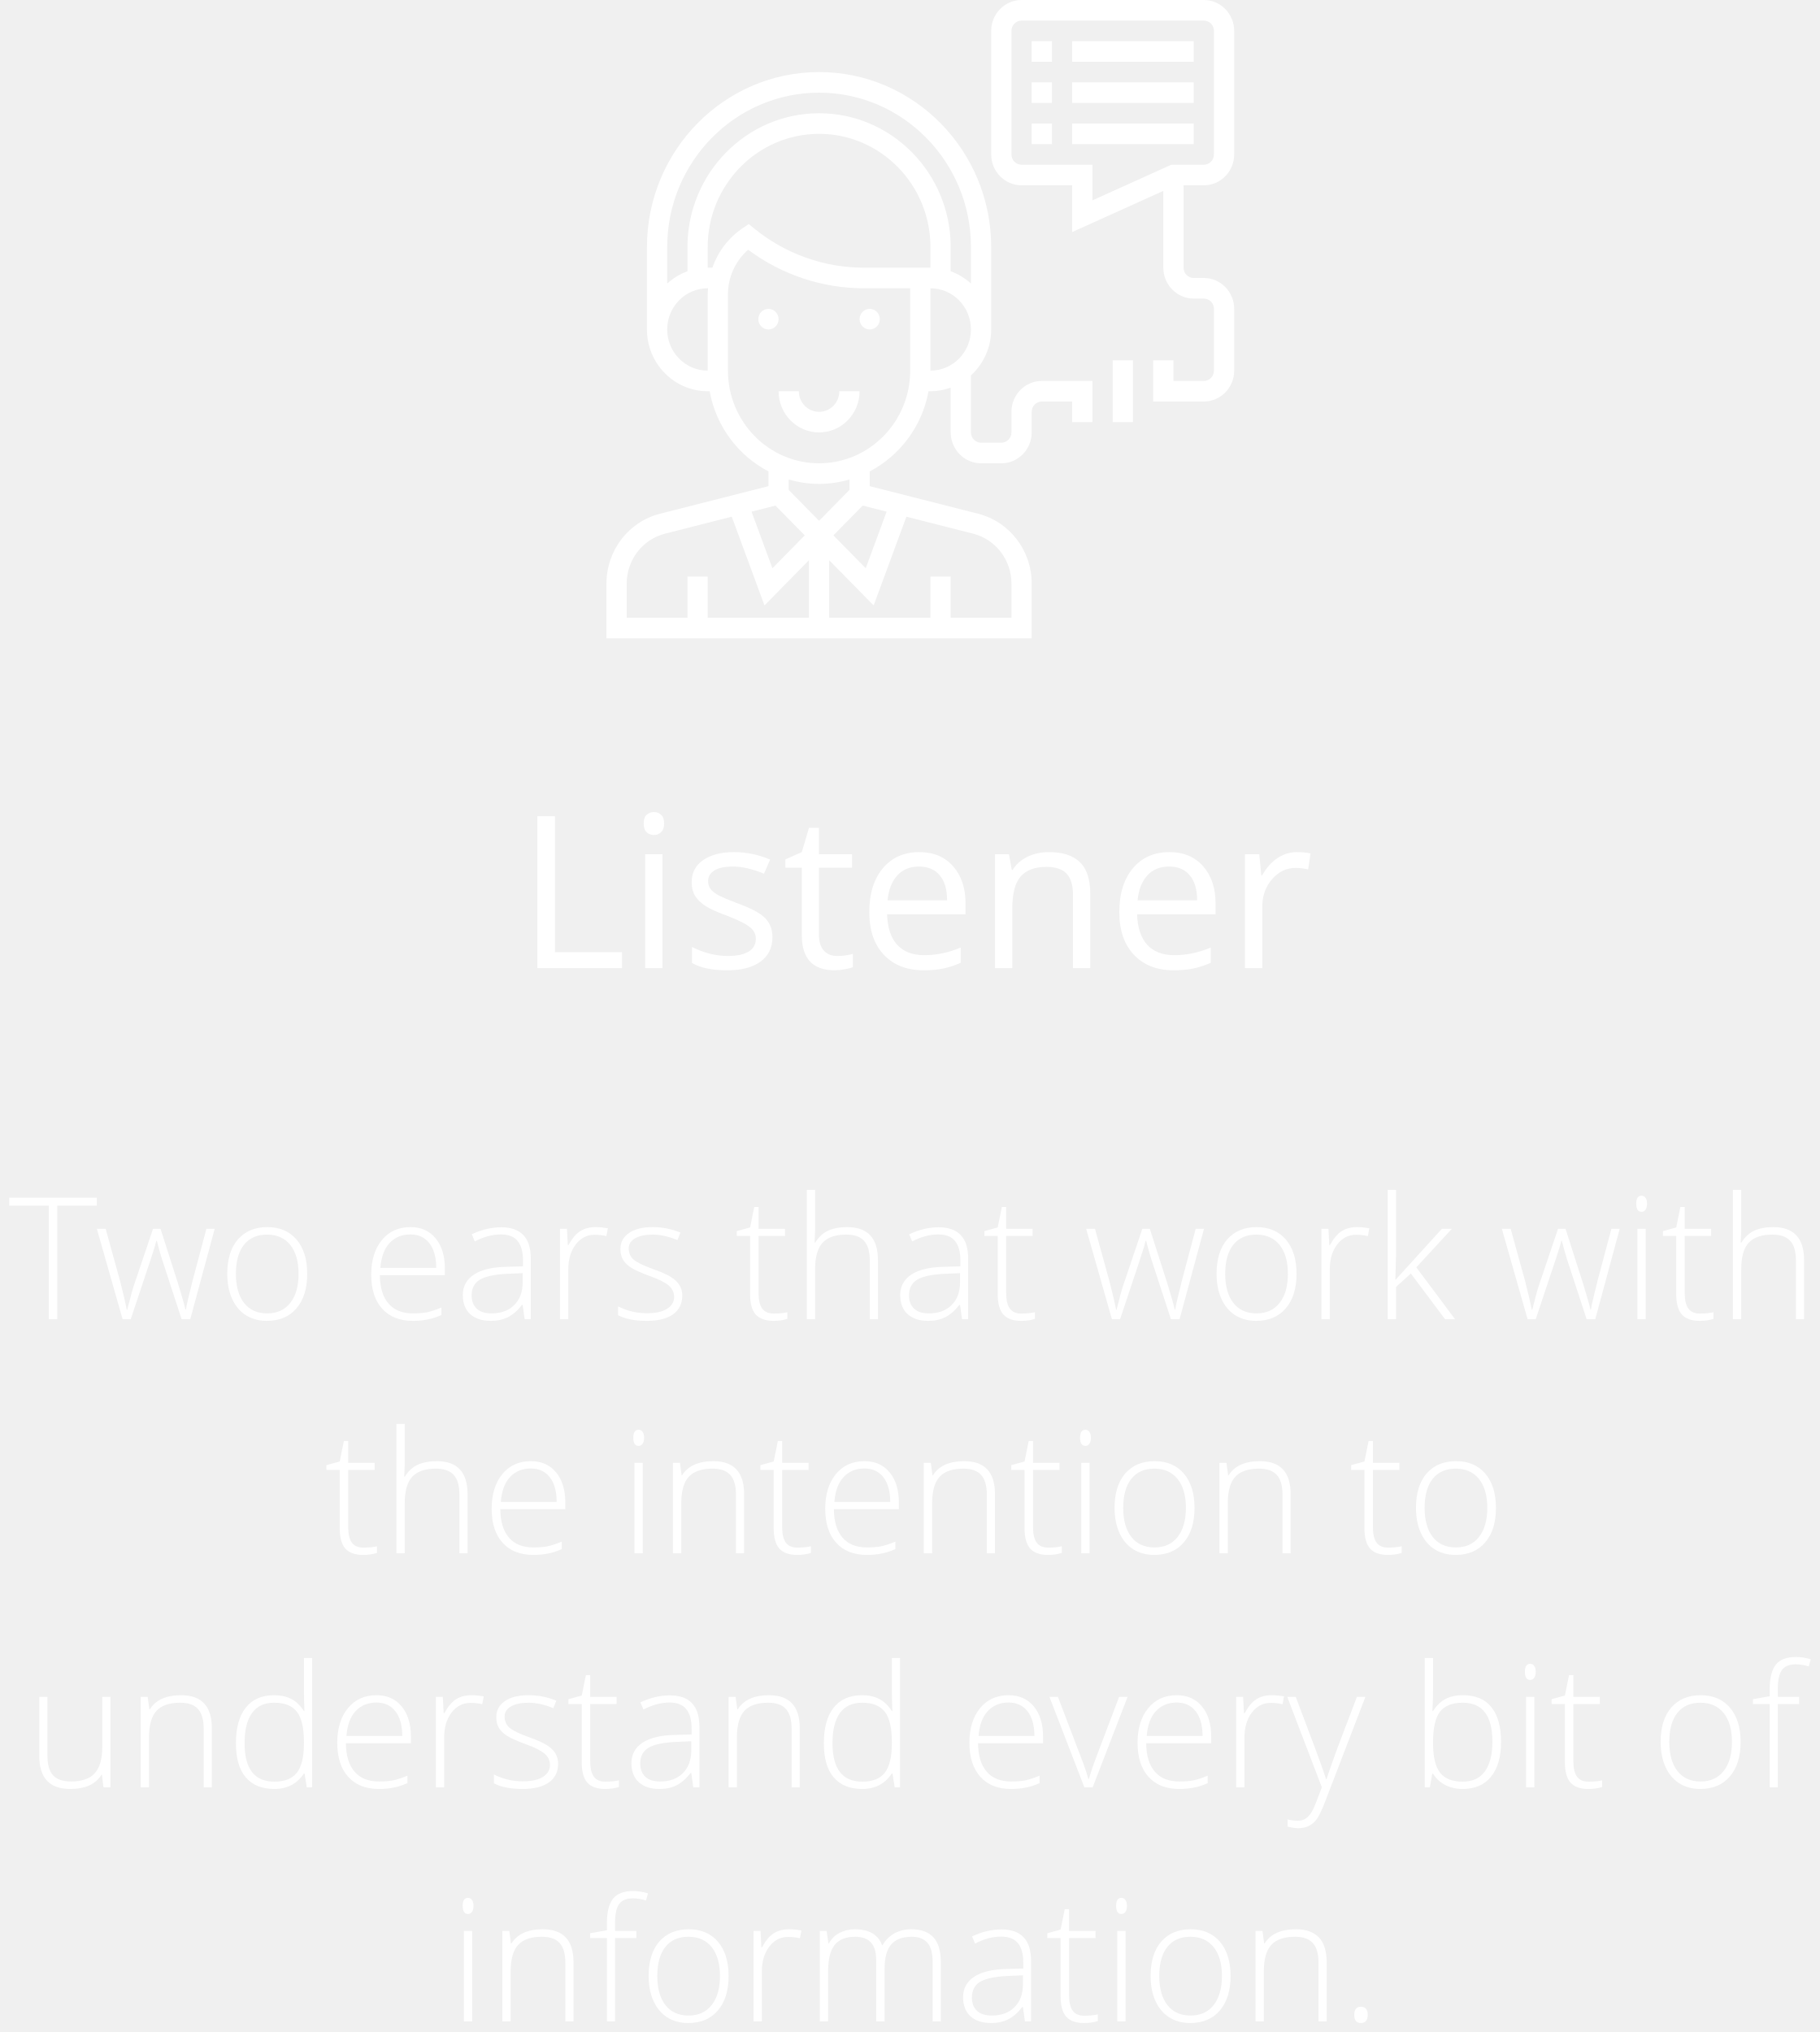
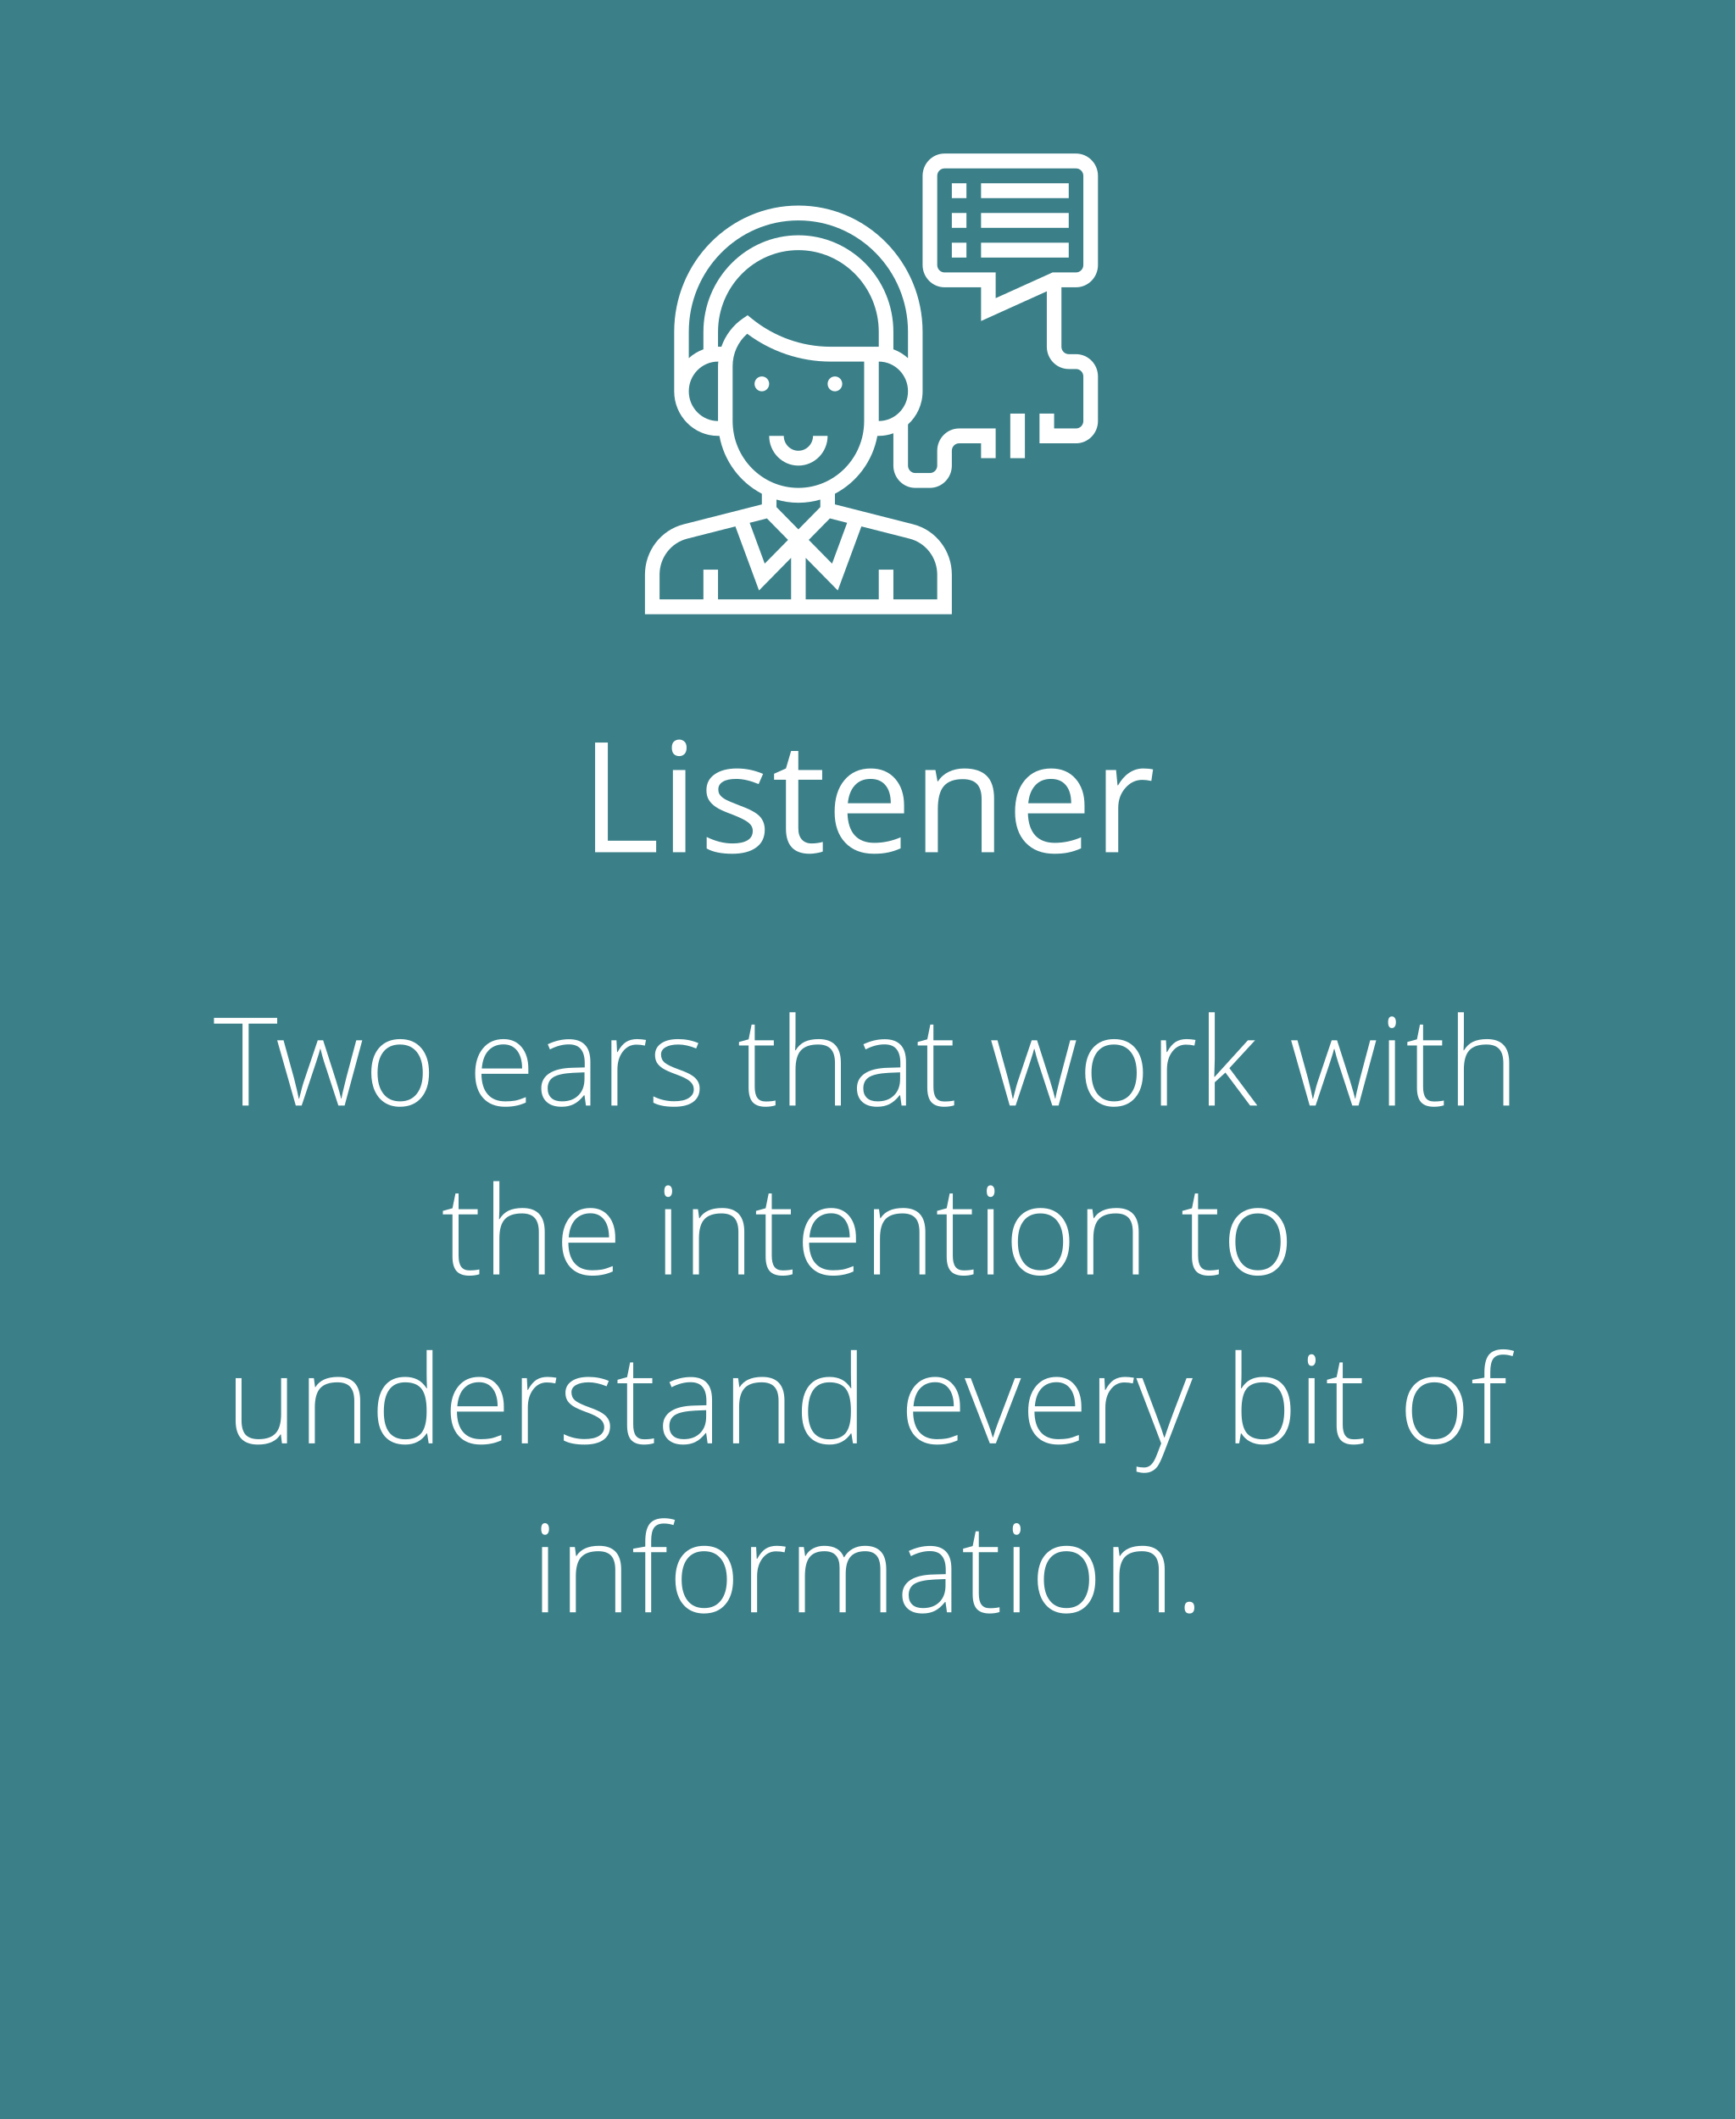
- <svg xmlns="http://www.w3.org/2000/svg" width="171px" height="191px" viewBox="0 0 171 191" version="1.1">
+ <svg xmlns="http://www.w3.org/2000/svg" width="226px" height="276px" viewBox="0 0 226 276" version="1.1">
  <g id="Page-1" stroke="none" stroke-width="1" fill="none" fill-rule="evenodd">
-     <g id="Artboard" transform="translate(-546, -20)" fill="#FFFFFF">
-       <g id="Card/skills" transform="translate(519, 0)">
-         <text id="Detective" font-family="OpenSans-Regular, Open Sans" font-size="20" font-weight="normal">
+     <g id="Desktop" transform="translate(-518, -1950)">
+       <g id="listener_skills" transform="translate(518, 1950)">
+         <rect id="Rectangle" fill="#3B8089" x="0" y="0" width="226" height="276" />
+         <text id="Detective" font-family="OpenSans-Regular, Open Sans" font-size="20" font-weight="normal" fill="#FFFFFF">
          <tspan x="75.539" y="111">Listener</tspan>
        </text>
-         <text id="A-6th-sense-to-detec" font-family="OpenSans-Light, Open Sans" font-size="16" font-weight="300">
+         <text id="A-6th-sense-to-detec" font-family="OpenSans-Light, Open Sans" font-size="16" font-weight="300" fill="#FFFFFF">
          <tspan x="27.789" y="144">Two ears that work with </tspan>
          <tspan x="57.477" y="166">the intention to </tspan>
          <tspan x="29.363" y="188">understand every bit of </tspan>
          <tspan x="69.176" y="210">information.</tspan>
        </text>
-         <g id="icon/Listener" transform="translate(84, 20)" fill-rule="evenodd" stroke-width="1">
+         <g id="icon/Listener" transform="translate(84, 20)" fill="#FFFFFF">
          <g id="listening">
            <path d="M16.177,30 C16.177,30.534 15.751,30.968 15.226,30.968 C14.7,30.968 14.274,30.534 14.274,30 C14.274,29.466 14.7,29.032 15.226,29.032 C15.751,29.032 16.177,29.466 16.177,30 Z" id="Path" fill-rule="nonzero" />
            <path d="M25.694,30 C25.694,30.534 25.267,30.968 24.742,30.968 C24.216,30.968 23.79,30.534 23.79,30 C23.79,29.466 24.216,29.032 24.742,29.032 C25.267,29.032 25.694,29.466 25.694,30 Z" id="Path" fill-rule="nonzero" />
            <path d="M19.984,38.71 C18.934,38.71 18.081,37.842 18.081,36.774 L16.177,36.774 C16.177,38.909 17.885,40.645 19.984,40.645 C22.083,40.645 23.79,38.909 23.79,36.774 L21.887,36.774 C21.887,37.842 21.034,38.71 19.984,38.71 Z" id="Path" fill-rule="nonzero" />
            <polygon id="Path" fill-rule="nonzero" points="39.968 3.871 41.871 3.871 41.871 5.806 39.968 5.806" />
            <polygon id="Path" fill-rule="nonzero" points="43.774 3.871 55.194 3.871 55.194 5.806 43.774 5.806" />
            <polygon id="Path" fill-rule="nonzero" points="43.774 7.742 55.194 7.742 55.194 9.677 43.774 9.677" />
            <polygon id="Path" fill-rule="nonzero" points="39.968 7.742 41.871 7.742 41.871 9.677 39.968 9.677" />
            <polygon id="Path" fill-rule="nonzero" points="39.968 11.613 41.871 11.613 41.871 13.548 39.968 13.548" />
            <polygon id="Path" fill-rule="nonzero" points="43.774 11.613 55.194 11.613 55.194 13.548 43.774 13.548" />
            <path d="M56.145,17.419 C57.719,17.419 59,16.117 59,14.516 L59,2.903 C59,1.303 57.719,0 56.145,0 L39.016,0 C37.442,0 36.161,1.303 36.161,2.903 L36.161,14.516 C36.161,16.117 37.442,17.419 39.016,17.419 L43.774,17.419 L43.774,21.812 L52.339,17.941 L52.339,25.161 C52.339,26.762 53.62,28.065 55.194,28.065 L56.145,28.065 C56.67,28.065 57.097,28.499 57.097,29.032 L57.097,34.839 C57.097,35.373 56.67,35.806 56.145,35.806 L53.29,35.806 L53.29,33.871 L51.387,33.871 L51.387,37.742 L56.145,37.742 C57.719,37.742 59,36.439 59,34.839 L59,29.032 C59,27.432 57.719,26.129 56.145,26.129 L55.194,26.129 C54.668,26.129 54.242,25.694 54.242,25.161 L54.242,17.419 L56.145,17.419 Z M39.016,15.484 C38.491,15.484 38.065,15.049 38.065,14.516 L38.065,2.903 C38.065,2.37 38.491,1.935 39.016,1.935 L56.145,1.935 C56.67,1.935 57.097,2.37 57.097,2.903 L57.097,14.516 C57.097,15.049 56.67,15.484 56.145,15.484 L53.089,15.484 L45.677,18.833 L45.677,15.484 L39.016,15.484 Z" id="Shape" fill-rule="nonzero" />
            <path d="M38.065,38.71 L38.065,40.645 C38.065,41.179 37.638,41.613 37.113,41.613 L35.21,41.613 C34.685,41.613 34.258,41.179 34.258,40.645 L34.258,35.284 C35.423,34.22 36.161,32.683 36.161,30.968 L36.161,23.226 C36.161,14.154 28.904,6.774 19.984,6.774 C11.063,6.774 3.806,14.154 3.806,23.226 L3.806,30.968 C3.806,34.17 6.367,36.774 9.516,36.774 L9.698,36.774 C10.295,40.065 12.384,42.826 15.226,44.309 L15.226,45.697 L5.047,48.286 C2.076,49.039 0,51.741 0,54.857 L0,60 L39.968,60 L39.968,54.857 C39.968,51.741 37.892,49.039 34.921,48.286 L24.742,45.697 L24.742,44.309 C27.583,42.826 29.672,40.066 30.27,36.774 L30.452,36.774 C31.12,36.774 31.758,36.65 32.355,36.435 L32.355,40.645 C32.355,42.246 33.636,43.548 35.21,43.548 L37.113,43.548 C38.687,43.548 39.968,42.246 39.968,40.645 L39.968,38.71 C39.968,38.176 40.394,37.742 40.919,37.742 L43.774,37.742 L43.774,39.677 L45.677,39.677 L45.677,35.806 L40.919,35.806 C39.346,35.806 38.065,37.109 38.065,38.71 Z M19.984,8.71 C27.855,8.71 34.258,15.222 34.258,23.226 L34.258,26.652 C33.708,26.149 33.065,25.755 32.355,25.5 L32.355,23.226 C32.355,16.289 26.805,10.645 19.984,10.645 C13.163,10.645 7.613,16.289 7.613,23.226 L7.613,25.5 C6.903,25.757 6.26,26.15 5.71,26.652 L5.71,23.226 C5.71,15.222 12.113,8.71 19.984,8.71 Z M5.71,30.968 C5.71,28.833 7.417,27.097 9.516,27.097 L9.551,27.097 C9.537,27.291 9.516,27.485 9.516,27.682 L9.516,34.839 C7.417,34.839 5.71,33.103 5.71,30.968 Z M9.954,25.161 L9.516,25.161 L9.516,23.226 C9.516,17.357 14.212,12.581 19.984,12.581 C25.755,12.581 30.452,17.357 30.452,23.226 L30.452,25.161 L24.174,25.161 C20.46,25.161 16.817,23.862 13.917,21.502 L13.374,21.06 L12.795,21.453 C11.457,22.36 10.479,23.668 9.954,25.161 Z M15.885,47.523 L18.638,50.323 L15.598,53.413 L13.637,48.095 L15.885,47.523 Z M1.903,54.857 C1.903,52.632 3.386,50.702 5.507,50.162 L11.777,48.567 L14.854,56.908 L19.032,52.659 L19.032,58.065 L9.516,58.065 L9.516,54.194 L7.613,54.194 L7.613,58.065 L1.903,58.065 L1.903,54.857 Z M38.065,54.857 L38.065,58.065 L32.355,58.065 L32.355,54.194 L30.452,54.194 L30.452,58.065 L20.935,58.065 L20.935,52.659 L25.114,56.908 L28.191,48.567 L34.461,50.162 C36.582,50.702 38.065,52.632 38.065,54.857 Z M26.331,48.095 L24.37,53.413 L21.33,50.323 L24.083,47.523 L26.331,48.095 Z M22.839,46.051 L19.984,48.954 L17.129,46.051 L17.129,45.072 C18.038,45.334 18.993,45.484 19.984,45.484 C20.975,45.484 21.93,45.334 22.839,45.072 L22.839,46.051 Z M28.548,34.839 C28.548,39.642 24.707,43.548 19.984,43.548 C15.261,43.548 11.419,39.642 11.419,34.839 L11.419,27.682 C11.419,26.05 12.119,24.521 13.318,23.473 C16.452,25.815 20.278,27.097 24.174,27.097 L28.548,27.097 L28.548,34.839 Z M30.452,27.097 C32.551,27.097 34.258,28.833 34.258,30.968 C34.258,33.103 32.551,34.839 30.452,34.839 L30.452,27.097 Z" id="Shape" fill-rule="nonzero" />
            <polygon id="Path" fill-rule="nonzero" points="47.581 33.871 49.484 33.871 49.484 39.677 47.581 39.677" />
          </g>
        </g>
      </g>
    </g>
  </g>
</svg>
